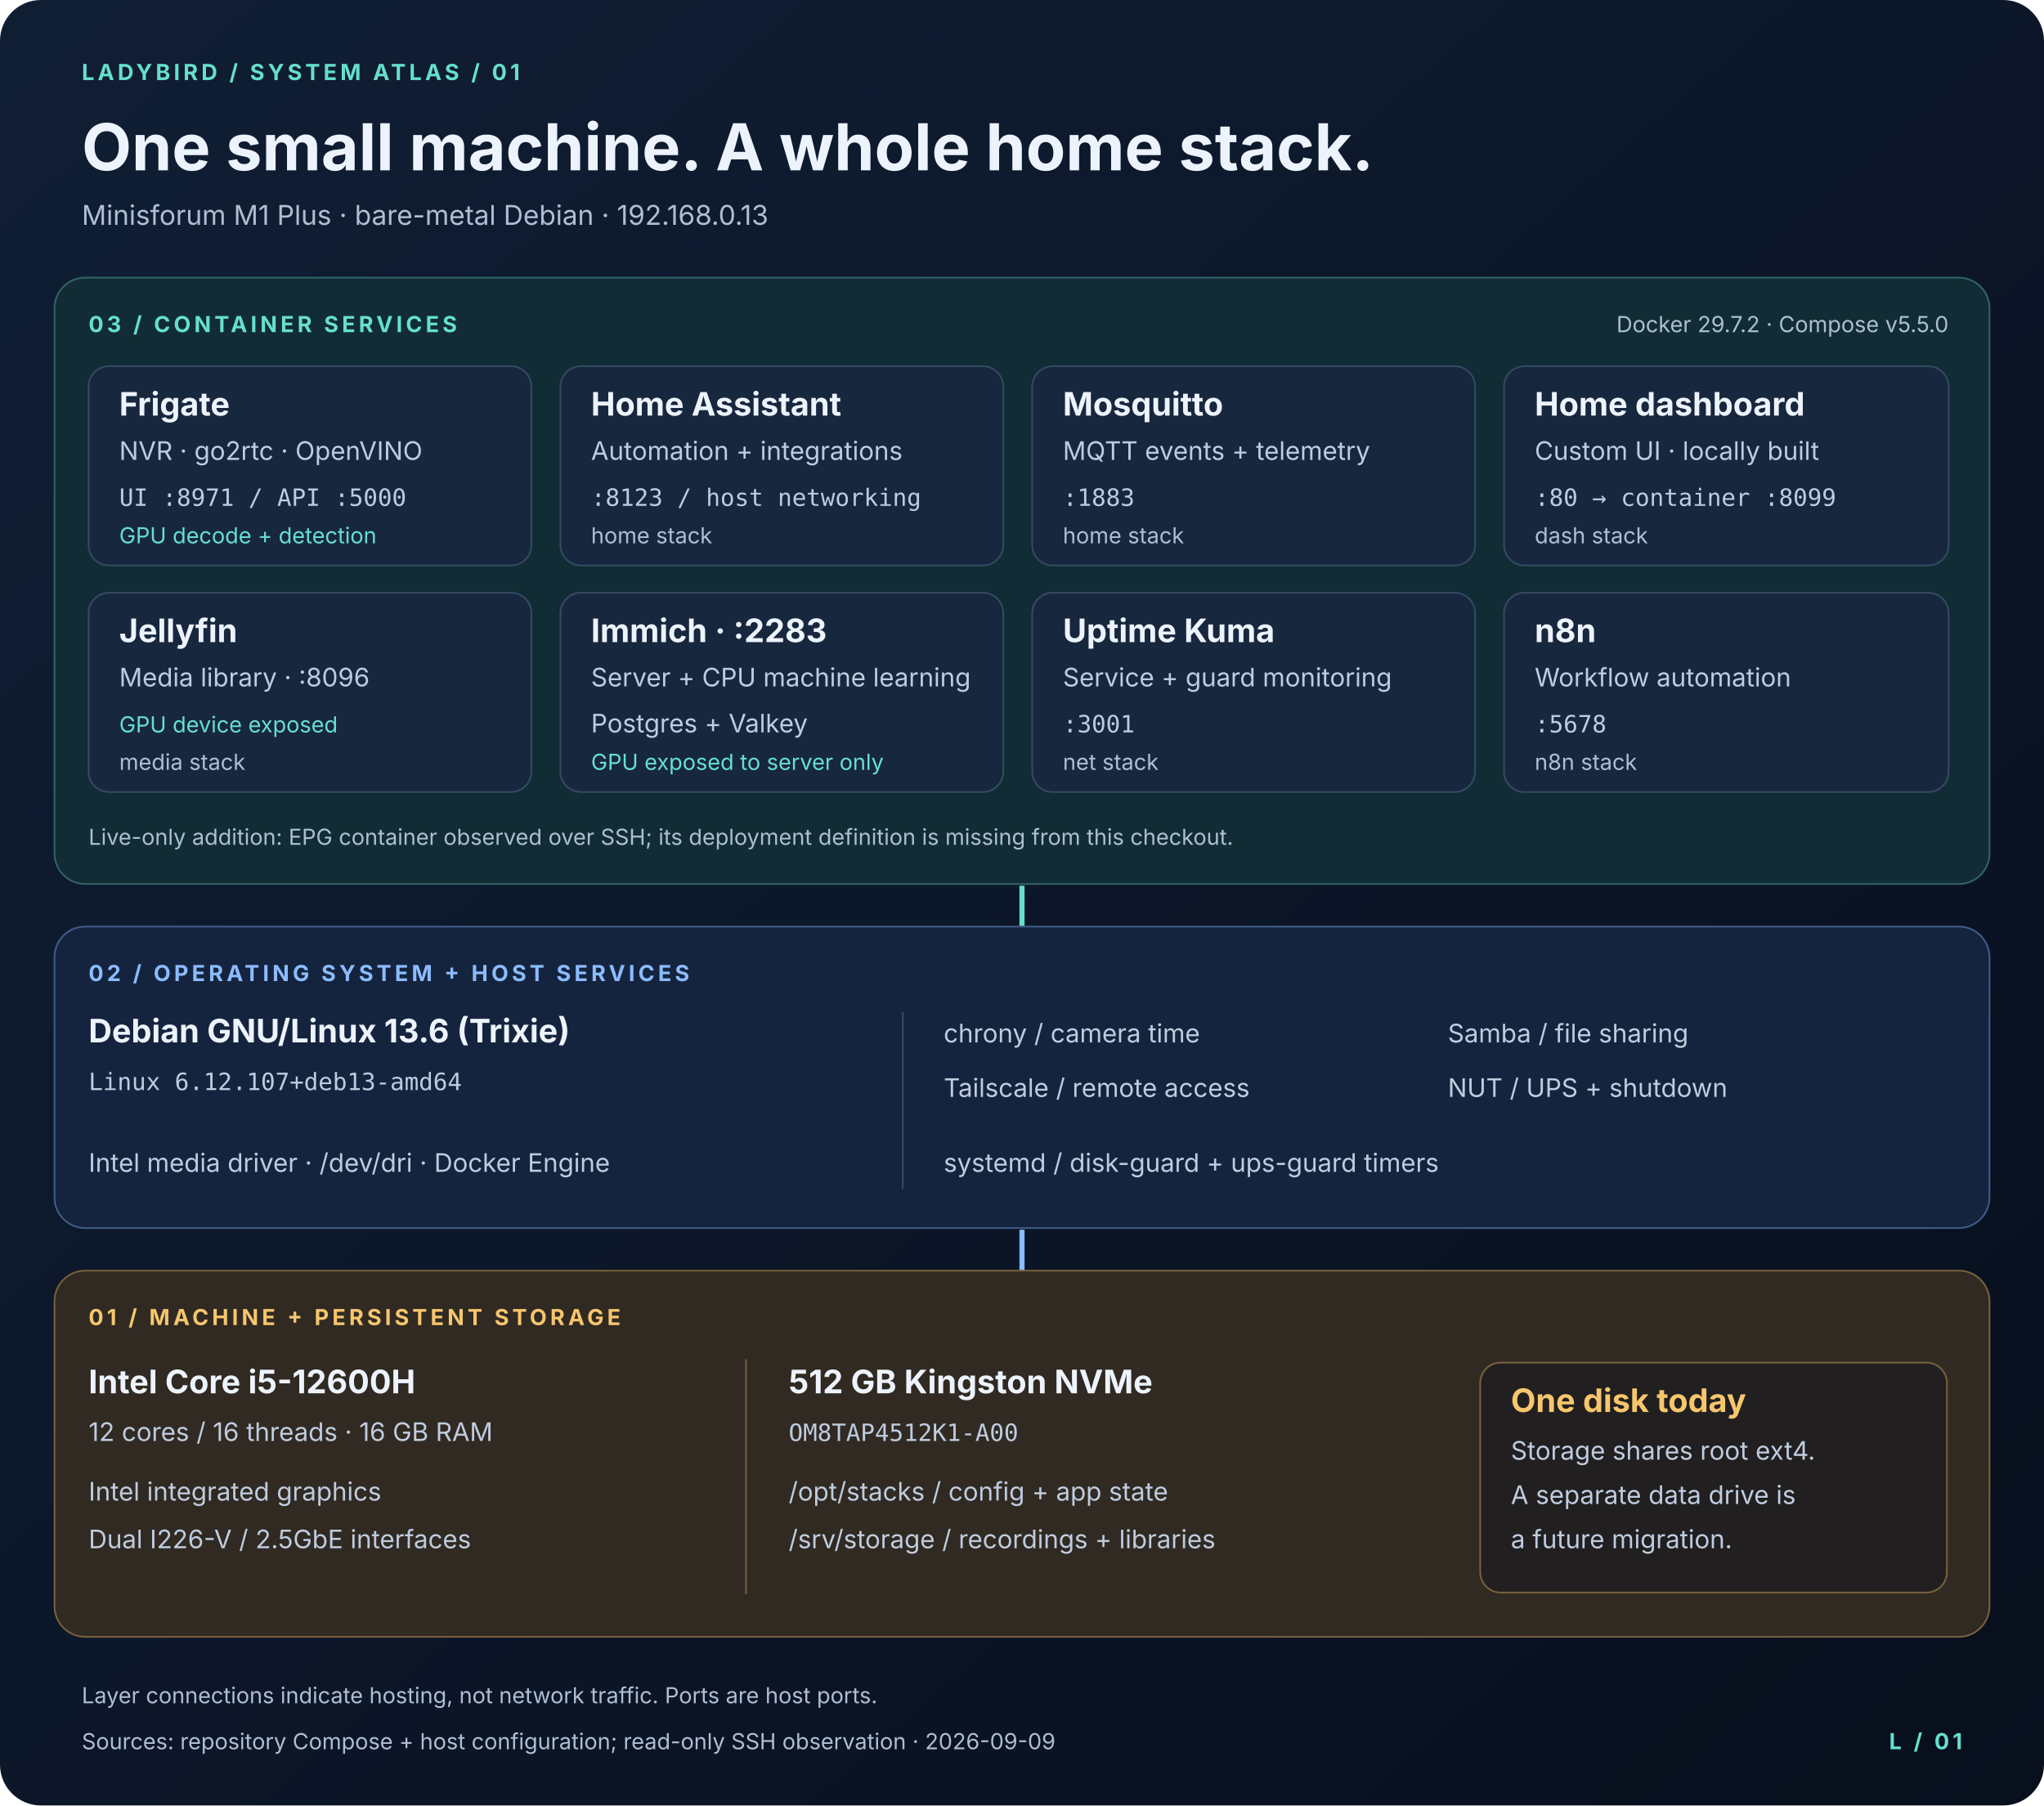
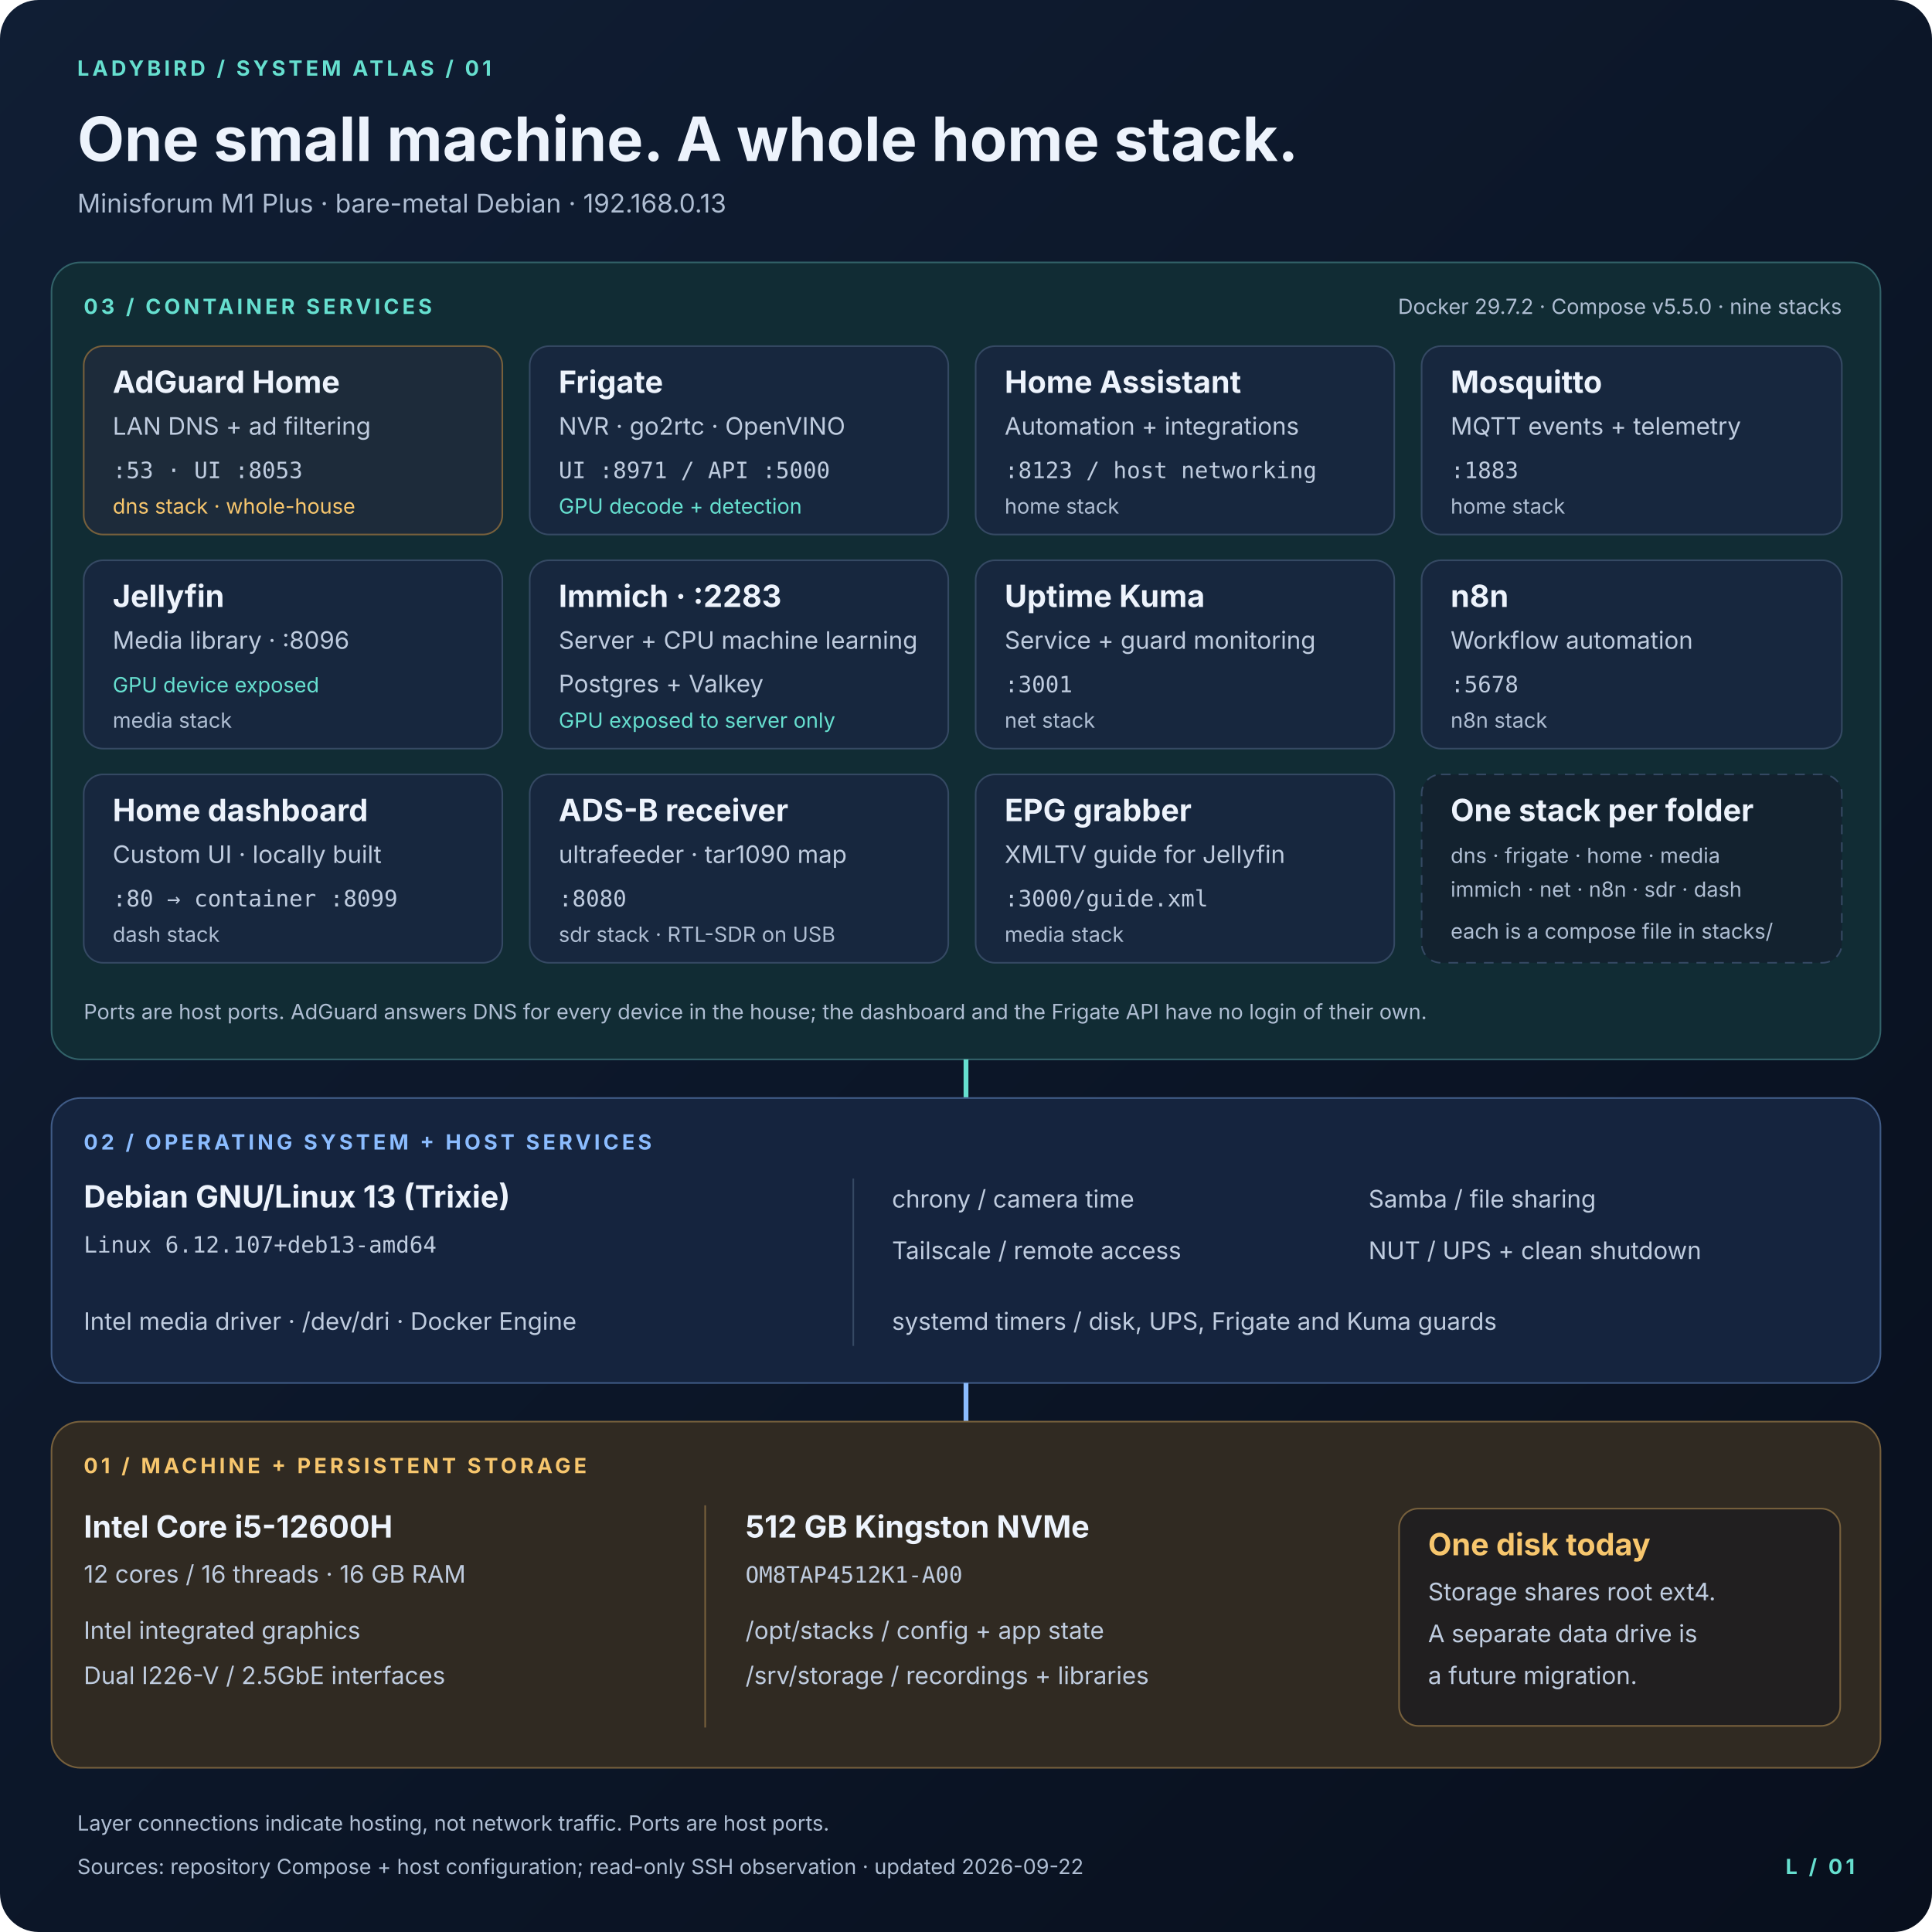
- <svg xmlns="http://www.w3.org/2000/svg" width="1200" height="1060" viewBox="0 0 1200 1060" role="img" aria-labelledby="title desc">
+ <svg xmlns="http://www.w3.org/2000/svg" width="1200" height="1200" viewBox="0 0 1200 1200" role="img" aria-labelledby="title desc">
  <defs>
    <linearGradient id="bg" x2="1" y2="1">
      <stop stop-color="#101e34" />
      <stop offset="1" stop-color="#080f1d" />
    </linearGradient>
    <style>
      text{font-family:Inter,"Segoe UI",Arial,sans-serif;fill:#edf3fc} .eyebrow{font-size:13px;font-weight:700;letter-spacing:2px;fill:#66dfcf} .title{font-size:38px;font-weight:700} .sub{font-size:16px;fill:#afbed3} .label{font-size:19px;font-weight:650} .body{font-size:15px;fill:#bfccdf} .mono{font-family:Consolas,monospace;font-size:14px;fill:#bfccdf} .small{font-size:13px;fill:#afbed3} .card{fill:#17273e;stroke:#354963} .rule{stroke:#354963} .teal{fill:#66dfcf} .blue{fill:#8bbcff} .amber{fill:#f7c66d}
    </style>
  </defs>
-   <rect width="1200" height="1060" rx="24" fill="url(#bg)" />
+   <rect width="1200" height="1200" rx="24" fill="url(#bg)" />
  <text x="48" y="47" class="eyebrow">LADYBIRD / SYSTEM ATLAS / 01</text>
  <text x="48" y="100" class="title">One small machine. A whole home stack.</text>
  <text x="48" y="132" class="sub">Minisforum M1 Plus · bare-metal Debian · 192.168.0.13</text>
-   <rect x="32" y="163" width="1136" height="356" rx="18" fill="#112c34" stroke="#326269" />
+   <rect x="32" y="163" width="1136" height="495" rx="18" fill="#112c34" stroke="#326269" />
  <text x="52" y="195" class="eyebrow">03 / CONTAINER SERVICES</text>
-   <text x="1144" y="195" text-anchor="end" class="small">Docker 29.7.2 · Compose v5.5.0</text>
-   <rect x="52" y="215" width="260" height="117" rx="12" class="card" />
-   <text x="70" y="244" class="label">Frigate</text>
-   <text x="70" y="270" class="body">NVR · go2rtc · OpenVINO</text>
-   <text x="70" y="297" class="mono">UI :8971 / API :5000</text>
-   <text x="70" y="319" class="small teal">GPU decode + detection</text>
+   <text x="1144" y="195" text-anchor="end" class="small">Docker 29.7.2 · Compose v5.5.0 · nine stacks</text>
+   <rect x="52" y="215" width="260" height="117" rx="12" fill="#1d2b3a" stroke="#77603c" />
+   <text x="70" y="244" class="label">AdGuard Home</text>
+   <text x="70" y="270" class="body">LAN DNS + ad filtering</text>
+   <text x="70" y="297" class="mono">:53 · UI :8053</text>
+   <text x="70" y="319" class="small amber">dns stack · whole-house</text>
  <rect x="329" y="215" width="260" height="117" rx="12" class="card" />
-   <text x="347" y="244" class="label">Home Assistant</text>
-   <text x="347" y="270" class="body">Automation + integrations</text>
-   <text x="347" y="297" class="mono">:8123 / host networking</text>
-   <text x="347" y="319" class="small">home stack</text>
+   <text x="347" y="244" class="label">Frigate</text>
+   <text x="347" y="270" class="body">NVR · go2rtc · OpenVINO</text>
+   <text x="347" y="297" class="mono">UI :8971 / API :5000</text>
+   <text x="347" y="319" class="small teal">GPU decode + detection</text>
  <rect x="606" y="215" width="260" height="117" rx="12" class="card" />
-   <text x="624" y="244" class="label">Mosquitto</text>
-   <text x="624" y="270" class="body">MQTT events + telemetry</text>
-   <text x="624" y="297" class="mono">:1883</text>
+   <text x="624" y="244" class="label">Home Assistant</text>
+   <text x="624" y="270" class="body">Automation + integrations</text>
+   <text x="624" y="297" class="mono">:8123 / host networking</text>
  <text x="624" y="319" class="small">home stack</text>
  <rect x="883" y="215" width="261" height="117" rx="12" class="card" />
-   <text x="901" y="244" class="label">Home dashboard</text>
-   <text x="901" y="270" class="body">Custom UI · locally built</text>
-   <text x="901" y="297" class="mono">:80 → container :8099</text>
-   <text x="901" y="319" class="small">dash stack</text>
+   <text x="901" y="244" class="label">Mosquitto</text>
+   <text x="901" y="270" class="body">MQTT events + telemetry</text>
+   <text x="901" y="297" class="mono">:1883</text>
+   <text x="901" y="319" class="small">home stack</text>
  <rect x="52" y="348" width="260" height="117" rx="12" class="card" />
  <text x="70" y="377" class="label">Jellyfin</text>
  <text x="70" y="403" class="body">Media library · :8096</text>
  <text x="70" y="430" class="small teal">GPU device exposed</text>
  <text x="70" y="452" class="small">media stack</text>
  <rect x="329" y="348" width="260" height="117" rx="12" class="card" />
  <text x="347" y="377" class="label">Immich · :2283</text>
  <text x="347" y="403" class="body">Server + CPU machine learning</text>
  <text x="347" y="430" class="body">Postgres + Valkey</text>
  <text x="347" y="452" class="small teal">GPU exposed to server only</text>
  <rect x="606" y="348" width="260" height="117" rx="12" class="card" />
  <text x="624" y="377" class="label">Uptime Kuma</text>
  <text x="624" y="403" class="body">Service + guard monitoring</text>
  <text x="624" y="430" class="mono">:3001</text>
  <text x="624" y="452" class="small">net stack</text>
  <rect x="883" y="348" width="261" height="117" rx="12" class="card" />
  <text x="901" y="377" class="label">n8n</text>
  <text x="901" y="403" class="body">Workflow automation</text>
  <text x="901" y="430" class="mono">:5678</text>
  <text x="901" y="452" class="small">n8n stack</text>
-   <text x="52" y="496" class="small">Live-only addition: EPG container observed over SSH; its deployment definition is missing from this checkout.</text>
-   <path d="M600 520v24" stroke="#66dfcf" stroke-width="3" />
-   <rect x="32" y="544" width="1136" height="177" rx="18" fill="#15243e" stroke="#405b86" />
-   <text x="52" y="576" class="eyebrow blue">02 / OPERATING SYSTEM + HOST SERVICES</text>
-   <text x="52" y="612" class="label">Debian GNU/Linux 13.6 (Trixie)</text>
-   <text x="52" y="640" class="mono">Linux 6.12.107+deb13-amd64</text>
-   <text x="52" y="688" class="body">Intel media driver · /dev/dri · Docker Engine</text>
-   <path d="M530 594v104" class="rule" />
-   <text x="554" y="612" class="body">chrony / camera time</text>
-   <text x="850" y="612" class="body">Samba / file sharing</text>
-   <text x="554" y="644" class="body">Tailscale / remote access</text>
-   <text x="850" y="644" class="body">NUT / UPS + shutdown</text>
-   <text x="554" y="688" class="body">systemd / disk-guard + ups-guard timers</text>
-   <path d="M600 722v24" stroke="#8bbcff" stroke-width="3" />
-   <rect x="32" y="746" width="1136" height="215" rx="18" fill="#302a22" stroke="#77603c" />
-   <text x="52" y="778" class="eyebrow amber">01 / MACHINE + PERSISTENT STORAGE</text>
-   <text x="52" y="818" class="label">Intel Core i5-12600H</text>
-   <text x="52" y="846" class="body">12 cores / 16 threads · 16 GB RAM</text>
-   <text x="52" y="881" class="body">Intel integrated graphics</text>
-   <text x="52" y="909" class="body">Dual I226-V / 2.5GbE interfaces</text>
-   <path d="M438 798v138" stroke="#77603c" />
-   <text x="463" y="818" class="label">512 GB Kingston NVMe</text>
-   <text x="463" y="846" class="mono">OM8TAP4512K1-A00</text>
-   <text x="463" y="881" class="body">/opt/stacks / config + app state</text>
-   <text x="463" y="909" class="body">/srv/storage / recordings + libraries</text>
-   <rect x="869" y="800" width="274" height="135" rx="12" fill="#211f20" stroke="#77603c" />
-   <text x="887" y="829" class="label amber">One disk today</text>
-   <text x="887" y="857" class="body">Storage shares root ext4.</text>
-   <text x="887" y="883" class="body">A separate data drive is</text>
-   <text x="887" y="909" class="body">a future migration.</text>
-   <text x="48" y="1000" class="small">Layer connections indicate hosting, not network traffic. Ports are host ports.</text>
-   <text x="48" y="1027" class="small">Sources: repository Compose + host configuration; read-only SSH observation · 2026-09-09</text>
-   <text x="1152" y="1027" text-anchor="end" class="eyebrow">L / 01</text>
+   <rect x="52" y="481" width="260" height="117" rx="12" class="card" />
+   <text x="70" y="510" class="label">Home dashboard</text>
+   <text x="70" y="536" class="body">Custom UI · locally built</text>
+   <text x="70" y="563" class="mono">:80 → container :8099</text>
+   <text x="70" y="585" class="small">dash stack</text>
+   <rect x="329" y="481" width="260" height="117" rx="12" class="card" />
+   <text x="347" y="510" class="label">ADS-B receiver</text>
+   <text x="347" y="536" class="body">ultrafeeder · tar1090 map</text>
+   <text x="347" y="563" class="mono">:8080</text>
+   <text x="347" y="585" class="small">sdr stack · RTL-SDR on USB</text>
+   <rect x="606" y="481" width="260" height="117" rx="12" class="card" />
+   <text x="624" y="510" class="label">EPG grabber</text>
+   <text x="624" y="536" class="body">XMLTV guide for Jellyfin</text>
+   <text x="624" y="563" class="mono">:3000/guide.xml</text>
+   <text x="624" y="585" class="small">media stack</text>
+   <rect x="883" y="481" width="261" height="117" rx="12" fill="#13222f" stroke="#354963" stroke-dasharray="6 5" />
+   <text x="901" y="510" class="label">One stack per folder</text>
+   <text x="901" y="536" class="small">dns · frigate · home · media</text>
+   <text x="901" y="557" class="small">immich · net · n8n · sdr · dash</text>
+   <text x="901" y="583" class="small">each is a compose file in stacks/</text>
+   <text x="52" y="633" class="small">Ports are host ports. AdGuard answers DNS for every device in the house; the dashboard and the Frigate API have no login of their own.</text>
+   <path d="M600 658v24" stroke="#66dfcf" stroke-width="3" />
+   <rect x="32" y="682" width="1136" height="177" rx="18" fill="#15243e" stroke="#405b86" />
+   <text x="52" y="714" class="eyebrow blue">02 / OPERATING SYSTEM + HOST SERVICES</text>
+   <text x="52" y="750" class="label">Debian GNU/Linux 13 (Trixie)</text>
+   <text x="52" y="778" class="mono">Linux 6.12.107+deb13-amd64</text>
+   <text x="52" y="826" class="body">Intel media driver · /dev/dri · Docker Engine</text>
+   <path d="M530 732v104" class="rule" />
+   <text x="554" y="750" class="body">chrony / camera time</text>
+   <text x="850" y="750" class="body">Samba / file sharing</text>
+   <text x="554" y="782" class="body">Tailscale / remote access</text>
+   <text x="850" y="782" class="body">NUT / UPS + clean shutdown</text>
+   <text x="554" y="826" class="body">systemd timers / disk, UPS, Frigate and Kuma guards</text>
+   <path d="M600 859v24" stroke="#8bbcff" stroke-width="3" />
+   <rect x="32" y="883" width="1136" height="215" rx="18" fill="#302a22" stroke="#77603c" />
+   <text x="52" y="915" class="eyebrow amber">01 / MACHINE + PERSISTENT STORAGE</text>
+   <text x="52" y="955" class="label">Intel Core i5-12600H</text>
+   <text x="52" y="983" class="body">12 cores / 16 threads · 16 GB RAM</text>
+   <text x="52" y="1018" class="body">Intel integrated graphics</text>
+   <text x="52" y="1046" class="body">Dual I226-V / 2.5GbE interfaces</text>
+   <path d="M438 935v138" stroke="#77603c" />
+   <text x="463" y="955" class="label">512 GB Kingston NVMe</text>
+   <text x="463" y="983" class="mono">OM8TAP4512K1-A00</text>
+   <text x="463" y="1018" class="body">/opt/stacks / config + app state</text>
+   <text x="463" y="1046" class="body">/srv/storage / recordings + libraries</text>
+   <rect x="869" y="937" width="274" height="135" rx="12" fill="#211f20" stroke="#77603c" />
+   <text x="887" y="966" class="label amber">One disk today</text>
+   <text x="887" y="994" class="body">Storage shares root ext4.</text>
+   <text x="887" y="1020" class="body">A separate data drive is</text>
+   <text x="887" y="1046" class="body">a future migration.</text>
+   <text x="48" y="1137" class="small">Layer connections indicate hosting, not network traffic. Ports are host ports.</text>
+   <text x="48" y="1164" class="small">Sources: repository Compose + host configuration; read-only SSH observation · updated 2026-09-22</text>
+   <text x="1152" y="1164" text-anchor="end" class="eyebrow">L / 01</text>
</svg>
